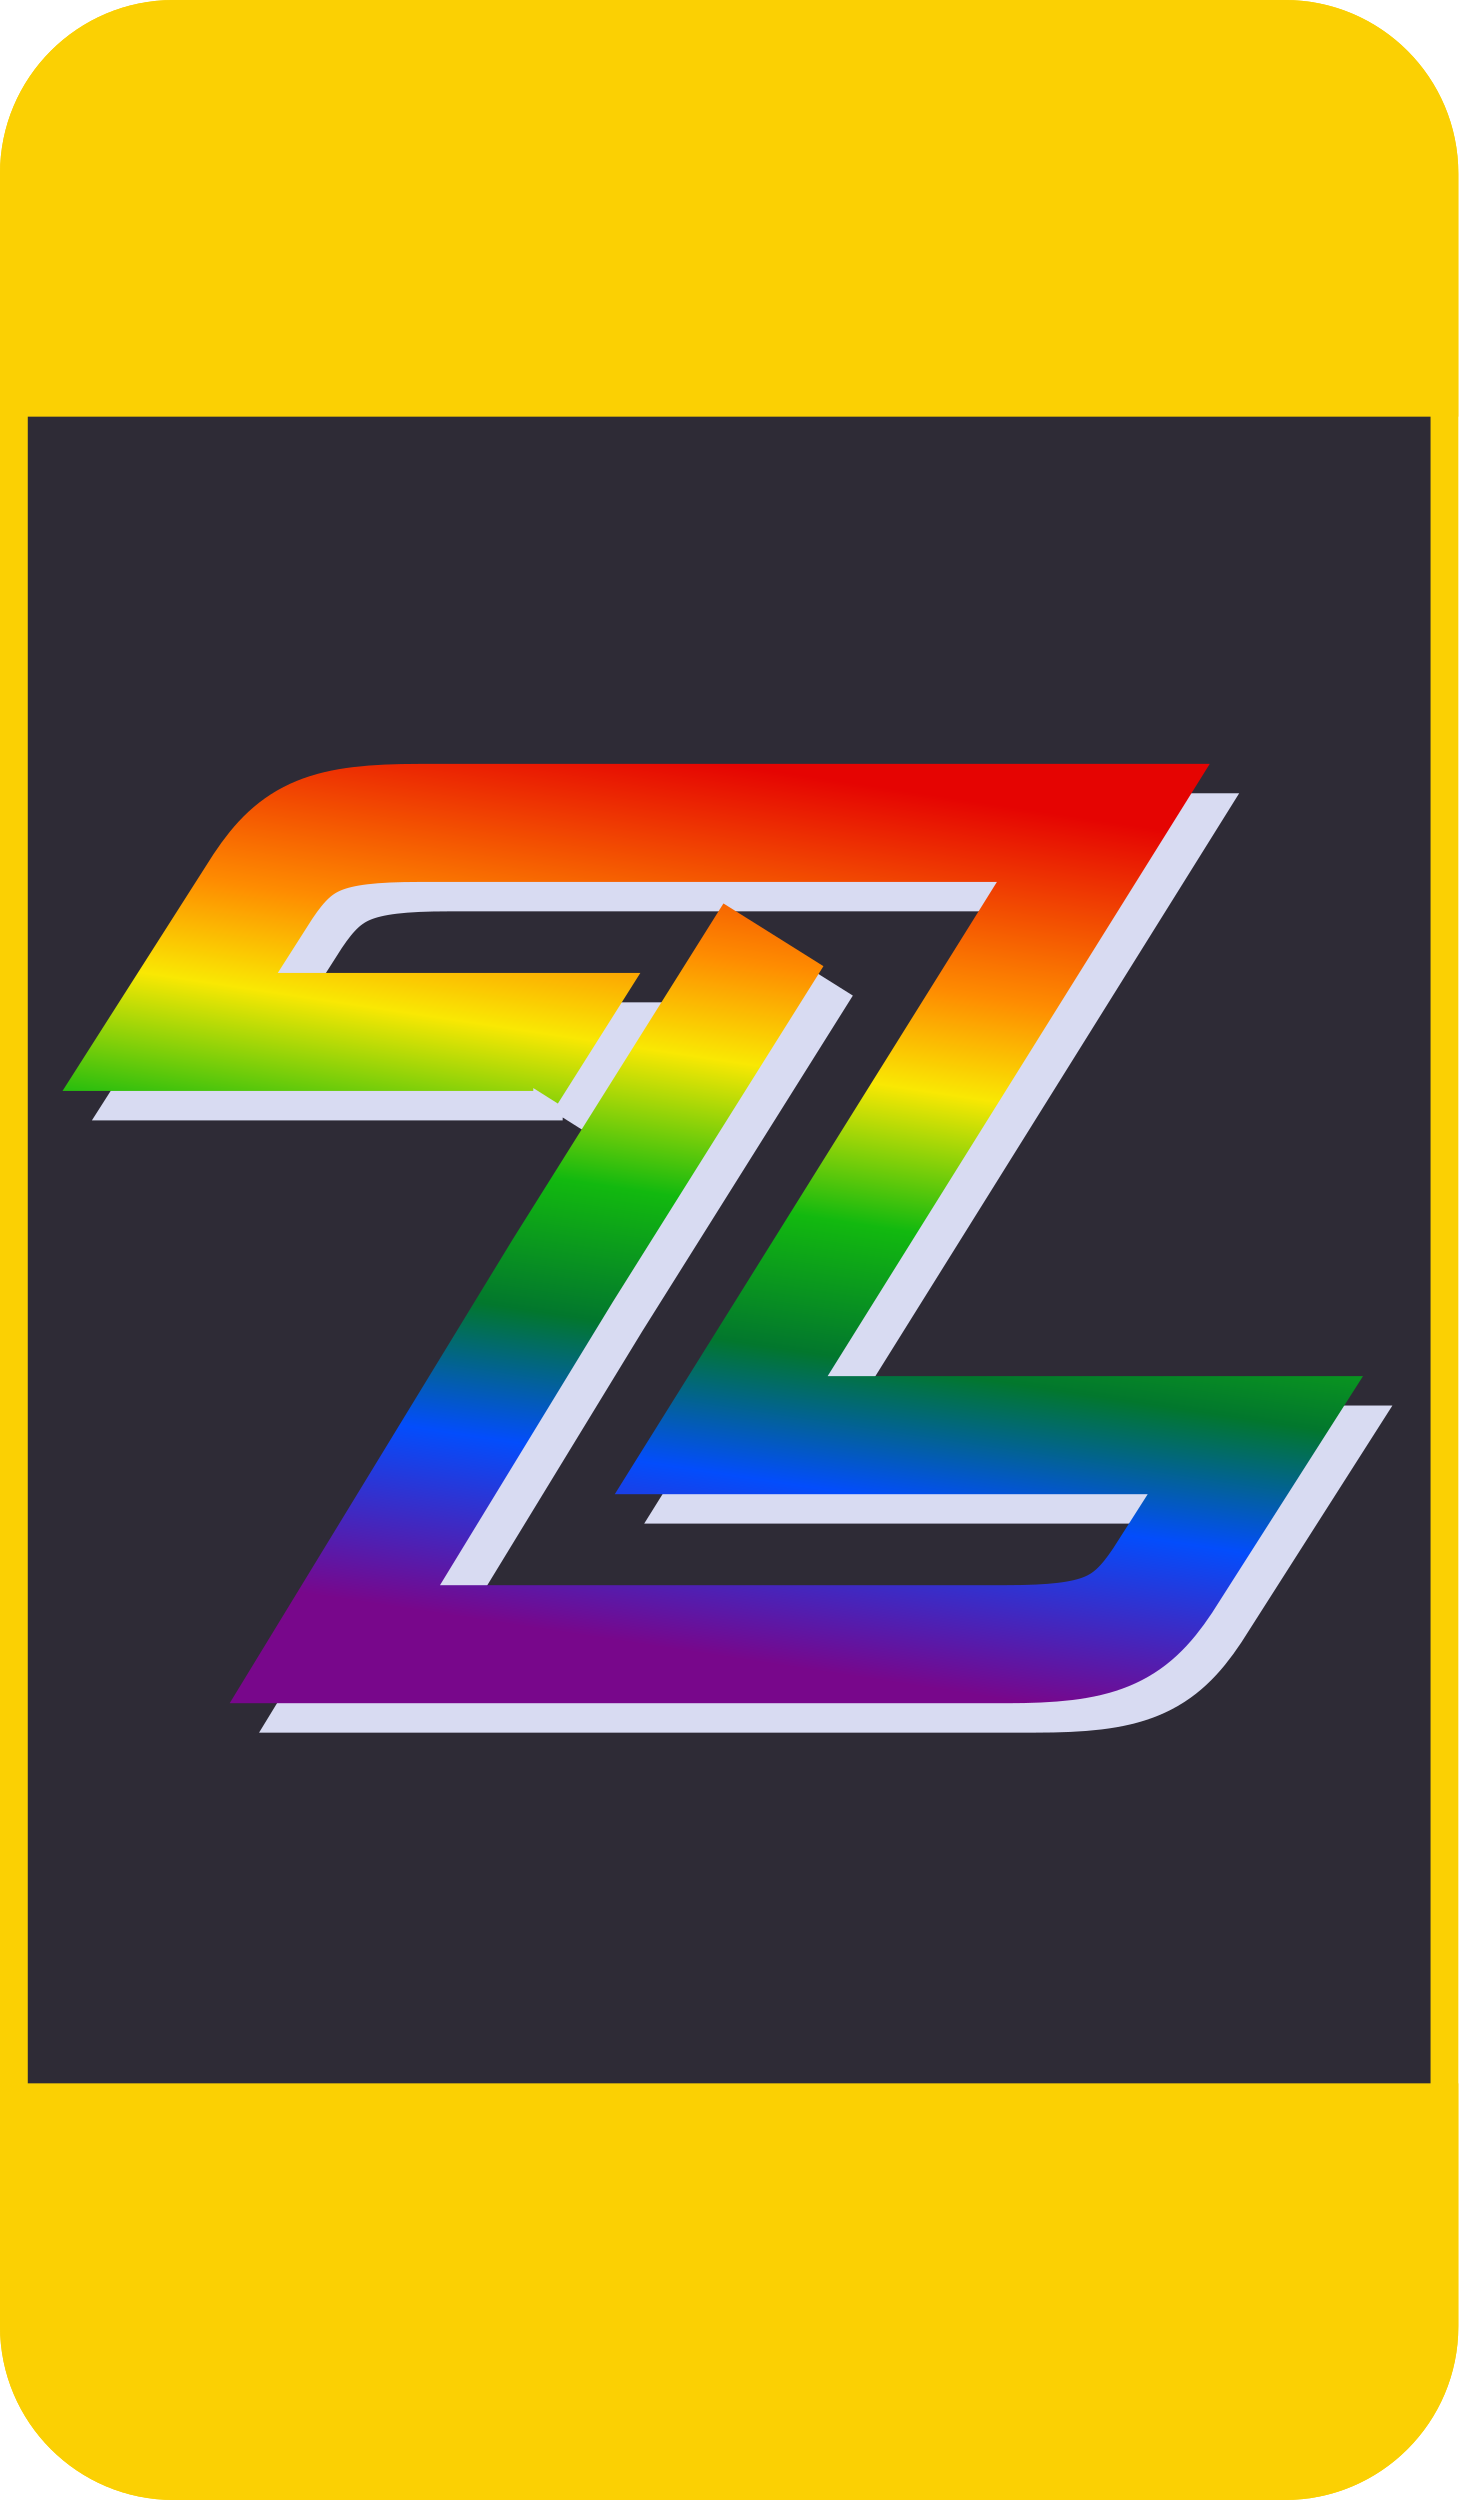
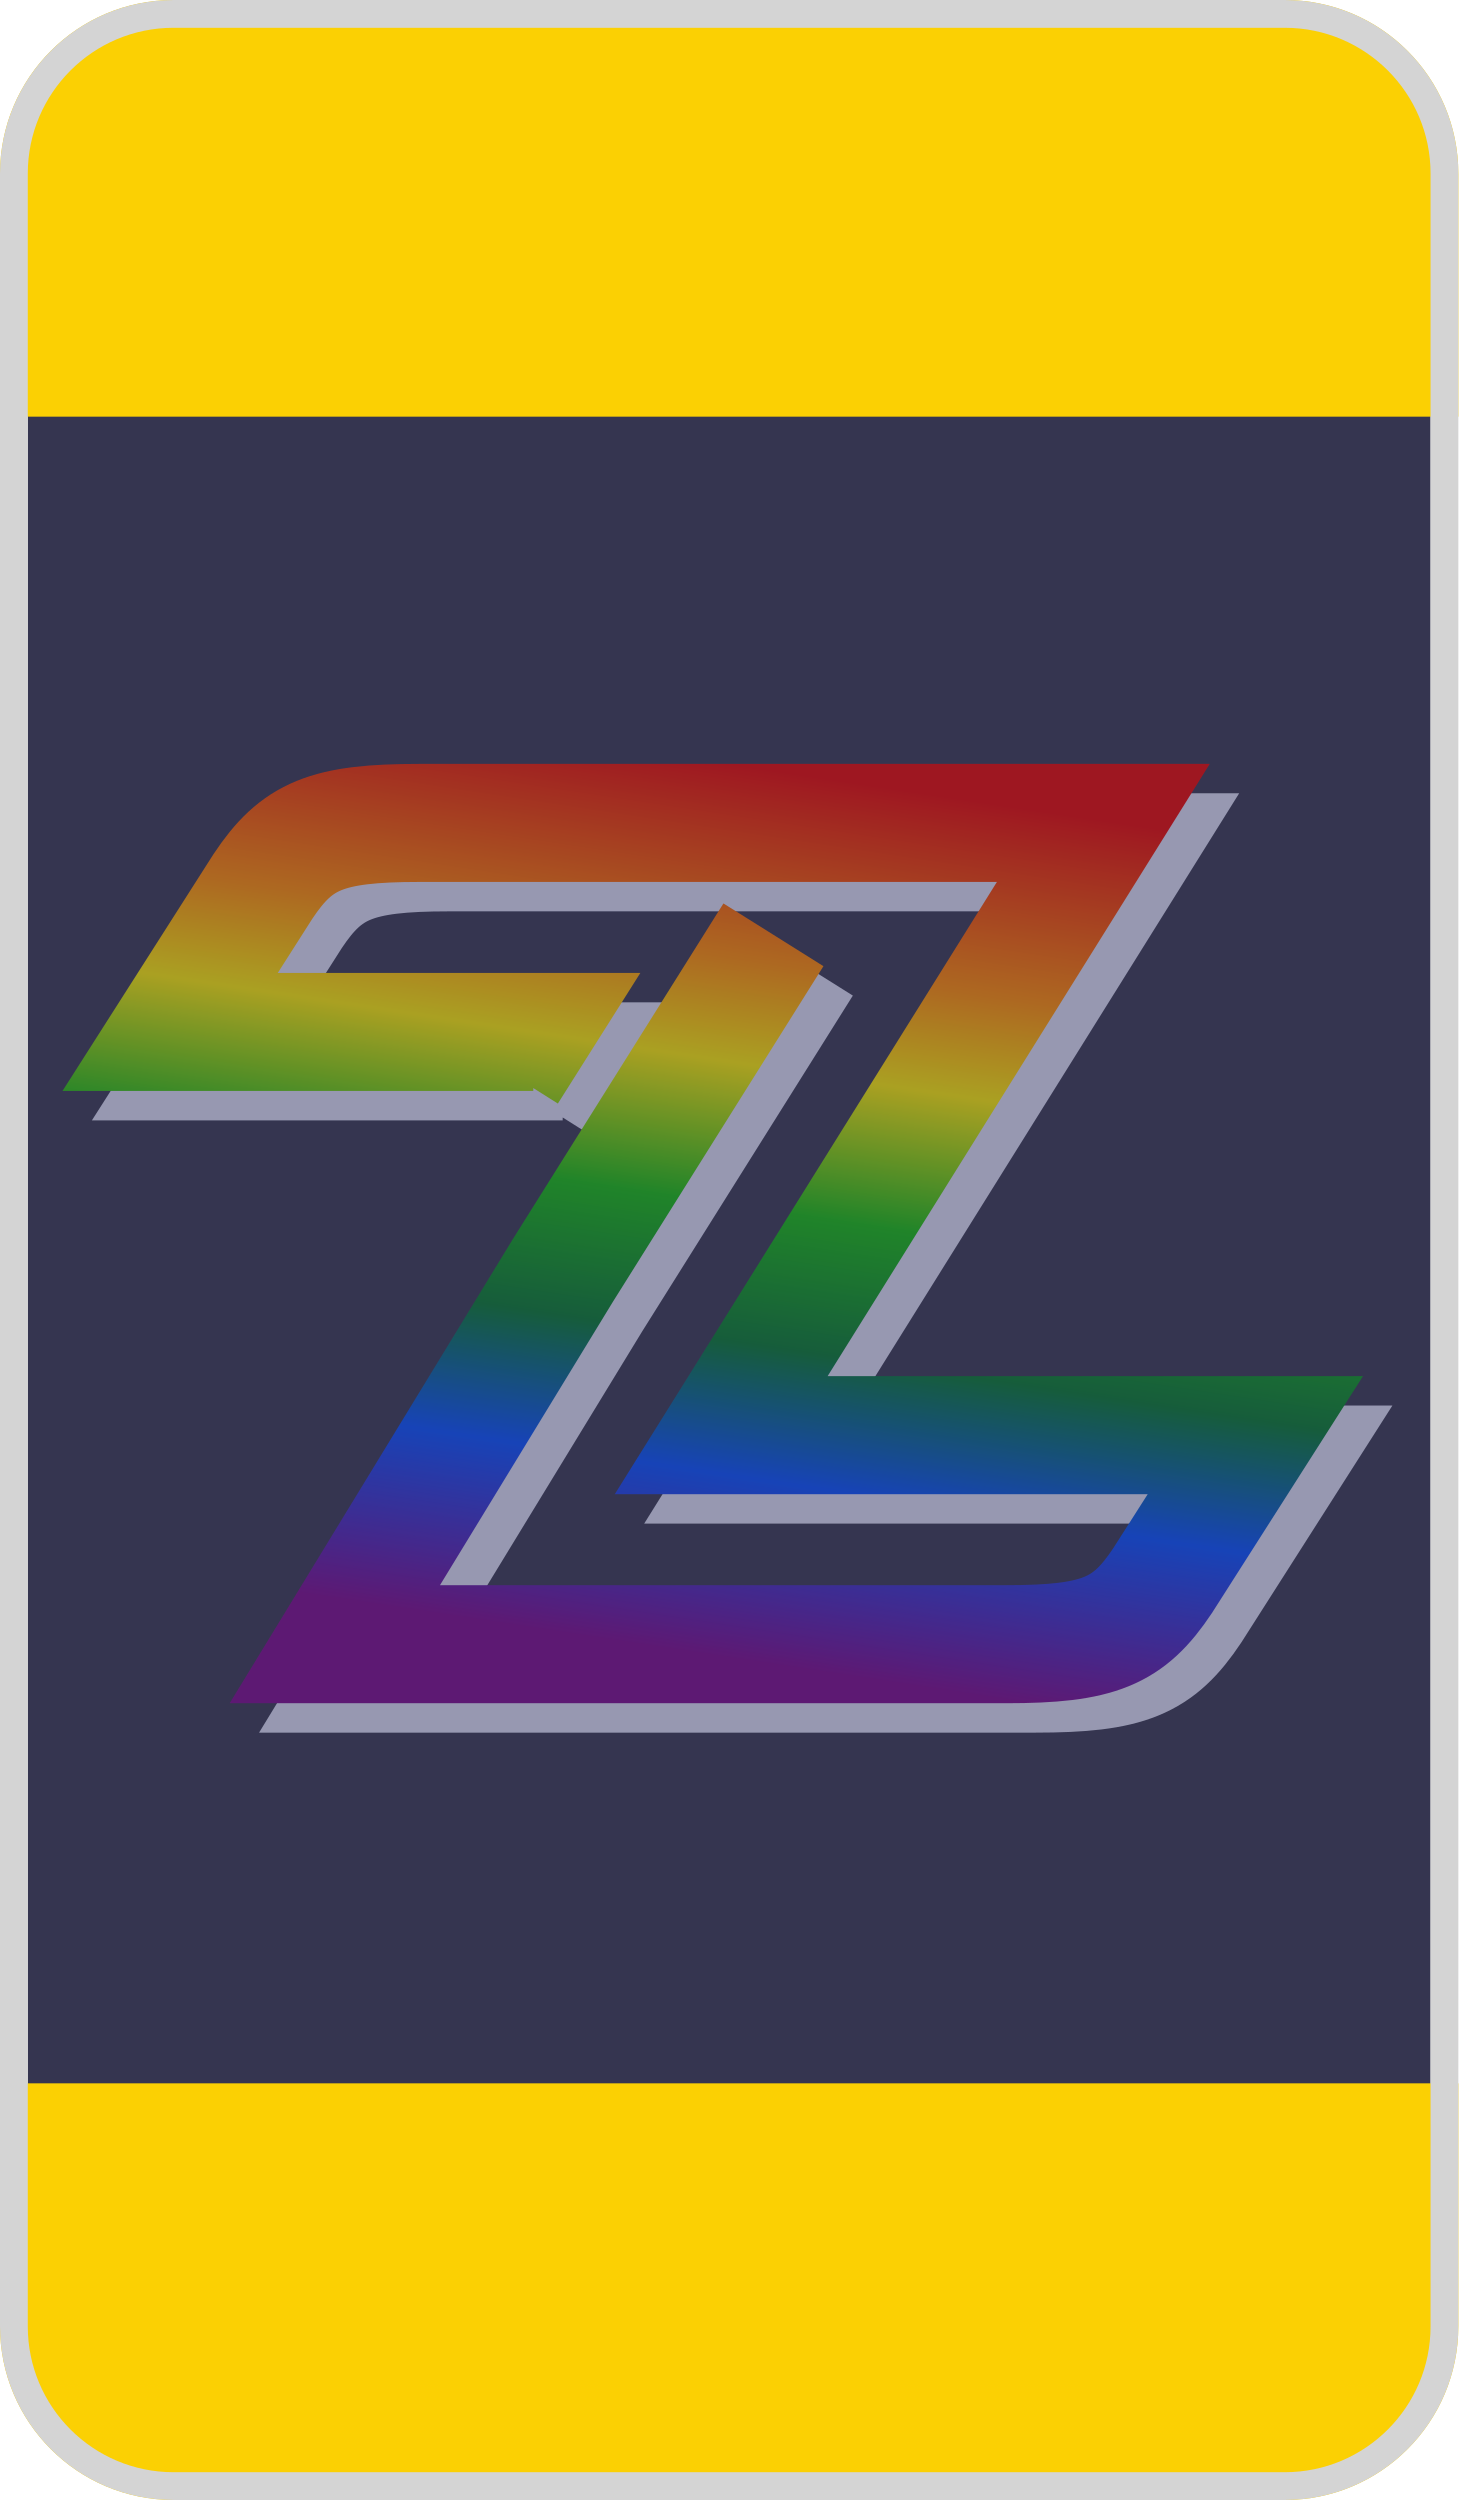
<svg xmlns="http://www.w3.org/2000/svg" width="420" height="720" viewBox="0 0 420 720" fill="none">
-   <rect width="420" height="720" rx="50" fill="#FBD003" />
-   <rect x="8" y="8" width="404" height="704" rx="42" fill="#2E2B36" />
-   <path d="M154.757 317.219L162.054 305.666H57.469L84.224 263.711C93.952 249.118 102.465 245.469 129.219 245.469H251.437H326.227L271.198 333.636L216.17 421.803H370.006L343.252 463.758C333.523 478.352 325.01 482 298.256 482H104.897L170.566 374.375L211.001 309.922L231.219 277.696" stroke="#D8DBF2" stroke-width="34" />
-   <path d="M146.288 308.75L153.584 297.197H49L75.754 255.241C85.483 240.648 93.996 237 120.75 237H242.967H317.757L262.729 325.167L207.7 413.334H361.537L334.783 455.289C325.054 469.882 316.541 473.531 289.787 473.531H96.428L162.097 365.906L202.532 301.453L222.75 269.227" stroke="url(#paint0_linear_1047_64)" stroke-width="34" />
+   <rect x="8" y="8" width="404" height="704" rx="42" fill="#353550" />
+   <g opacity="0.6">
+     <path d="M154.757 317.219L162.054 305.666H57.469L84.224 263.711C93.952 249.118 102.465 245.469 129.219 245.469H251.437H326.227L271.198 333.636L216.17 421.803H370.006L343.252 463.758C333.523 478.352 325.01 482 298.256 482H104.897L170.566 374.375L211.001 309.922L231.219 277.696" stroke="#D8DBF2" stroke-width="34" />
+     <path d="M146.288 308.75L153.584 297.197H49L75.754 255.241C85.483 240.648 93.996 237 120.75 237H242.967H317.757L262.729 325.167L207.7 413.334H361.537L334.783 455.289C325.054 469.882 316.541 473.531 289.787 473.531H96.428L162.097 365.906L202.532 301.453L222.75 269.227" stroke="url(#paint0_linear_1047_64)" stroke-width="34" />
+   </g>
  <path d="M0 50C0 22.386 22.386 0 50 0H370C397.614 0 420 22.386 420 50V120H0V50Z" fill="#FBD003" />
  <path d="M0 600H420V670C420 697.614 397.614 720 370 720H50C22.386 720 0 697.614 0 670V600Z" fill="#FBD003" />
+   <rect x="4" y="4" width="412" height="712" rx="46" stroke="#D4D4D4" stroke-width="8" />
  <defs>
    <linearGradient id="paint0_linear_1047_64" x1="321.56" y1="237" x2="283.174" y2="490.526" gradientUnits="userSpaceOnUse">
      <stop stop-color="#E50402" />
      <stop offset="0.216" stop-color="#FE8C01" />
      <stop offset="0.33" stop-color="#F9E803" />
      <stop offset="0.489" stop-color="#12B90F" />
      <stop offset="0.64" stop-color="#02772D" />
      <stop offset="0.789" stop-color="#034DFC" />
      <stop offset="0.992" stop-color="#78078B" />
    </linearGradient>
  </defs>
</svg>
